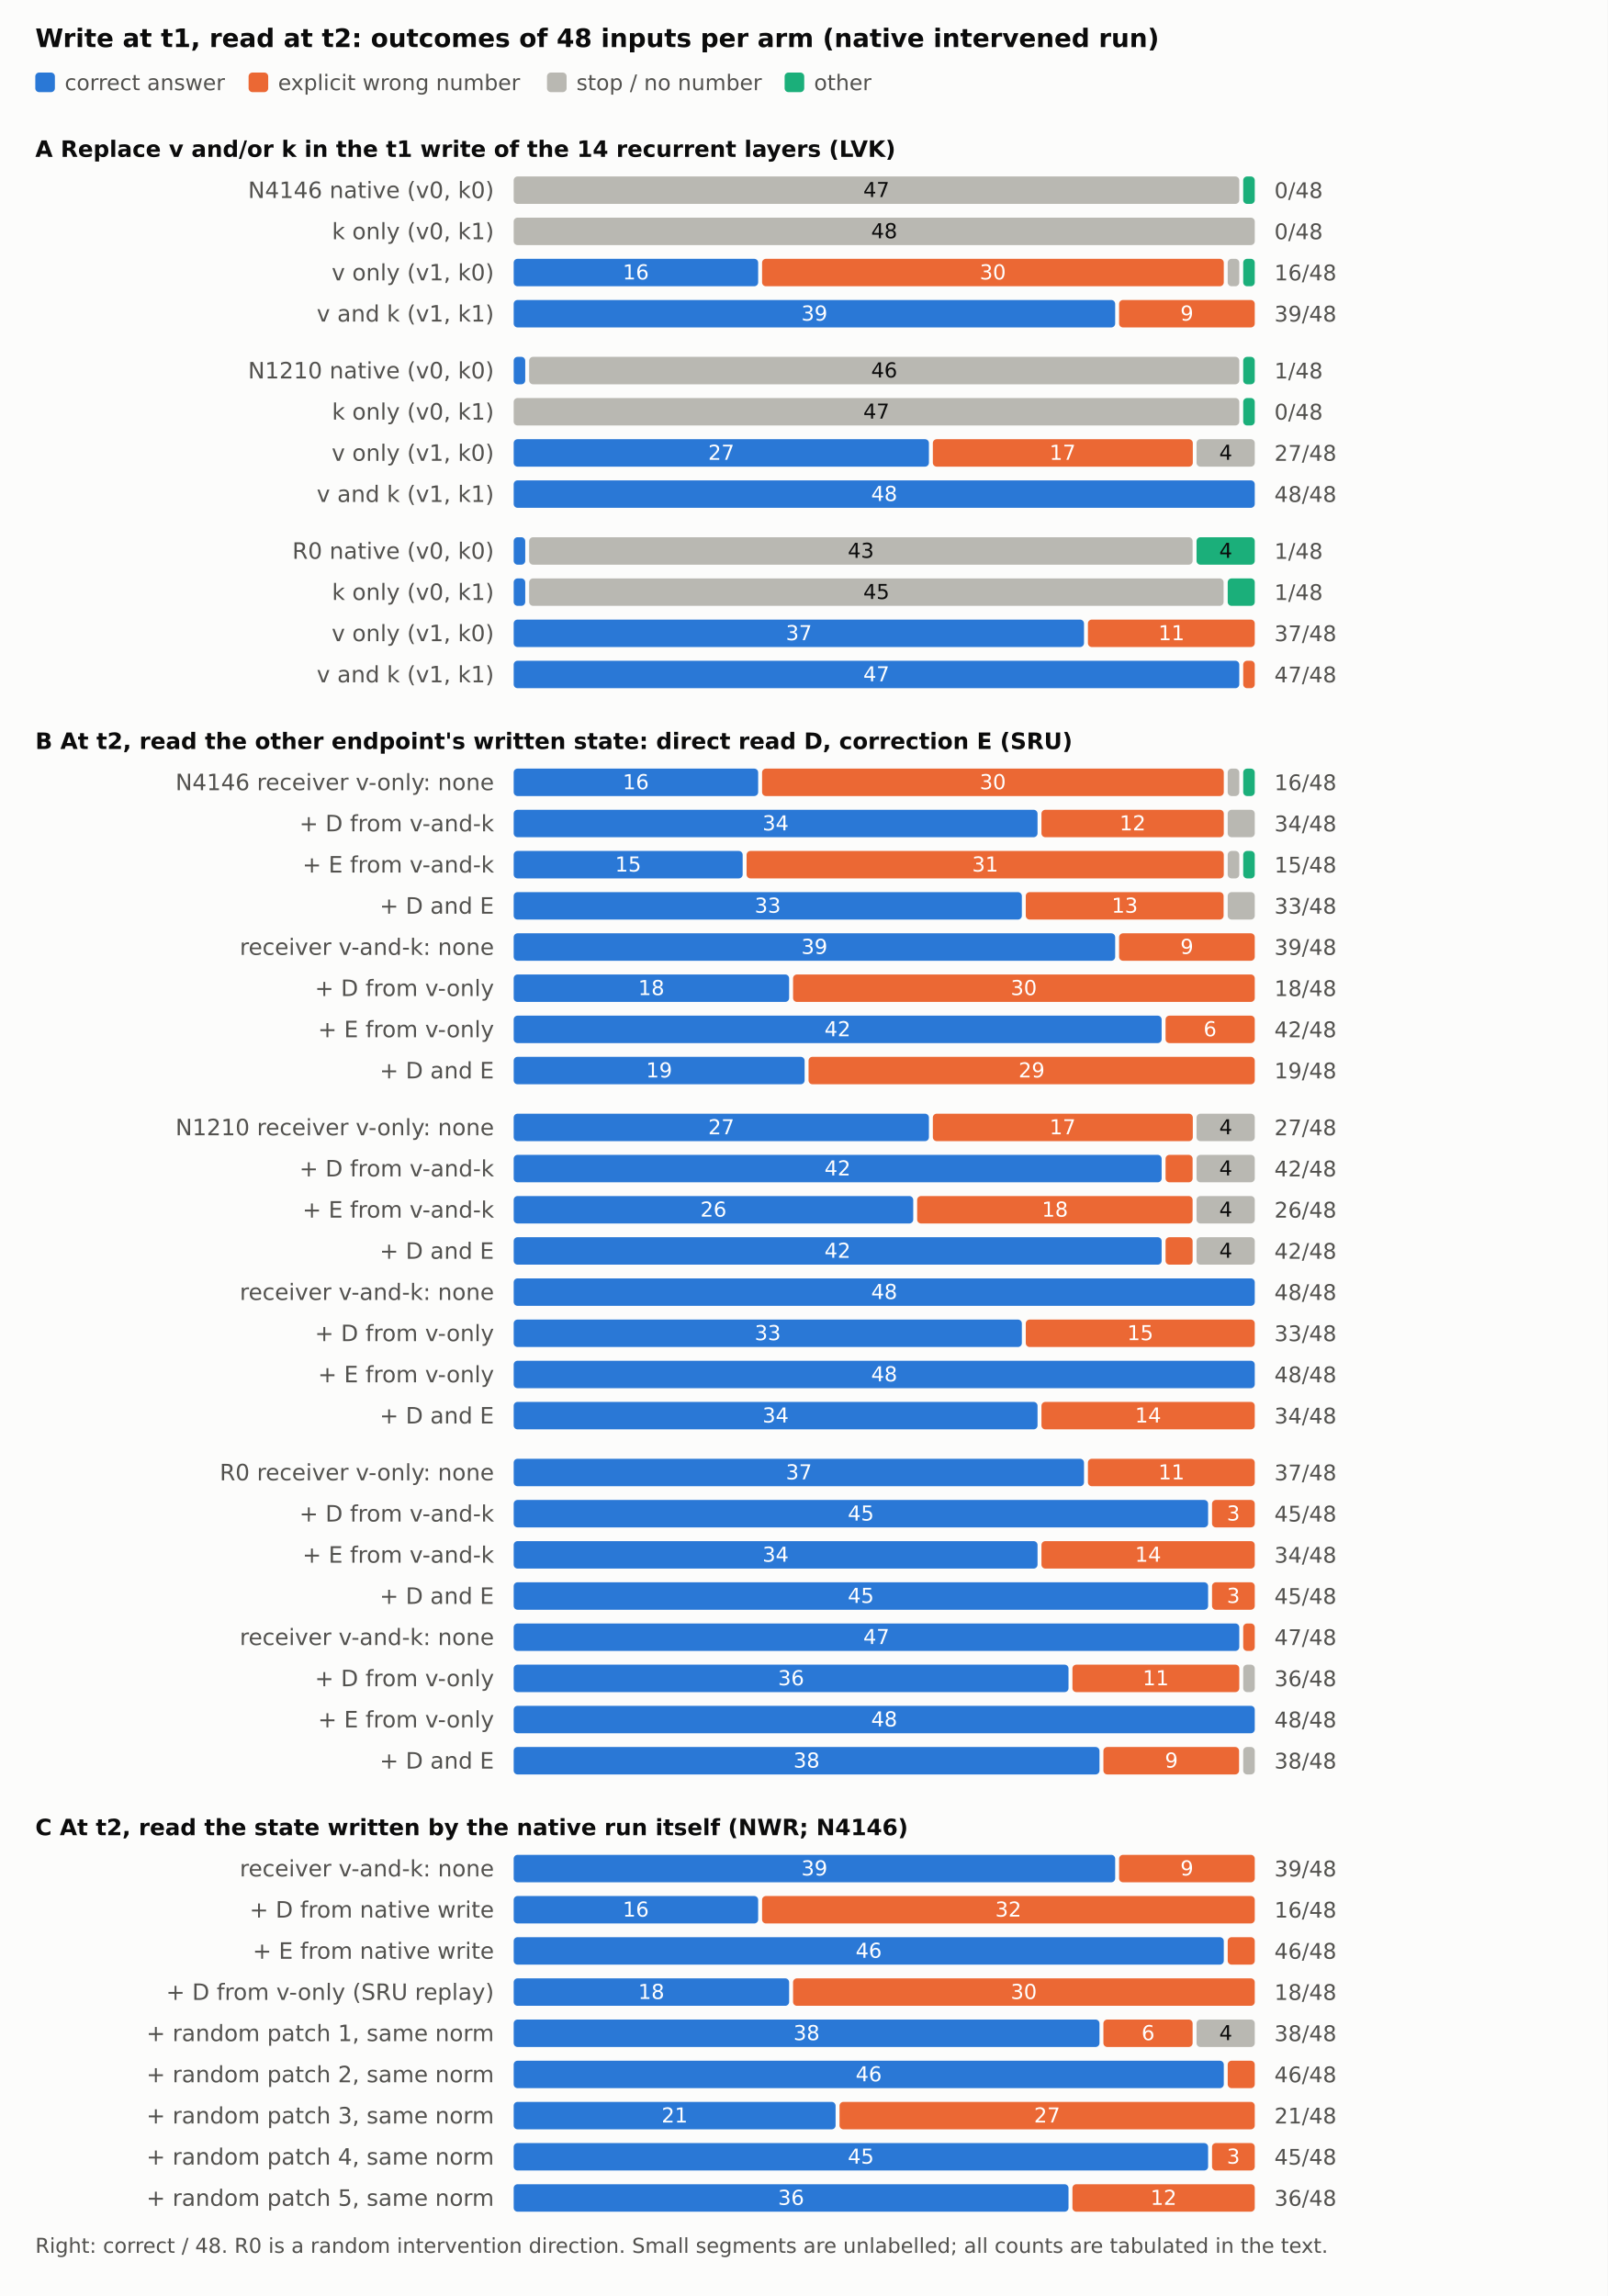
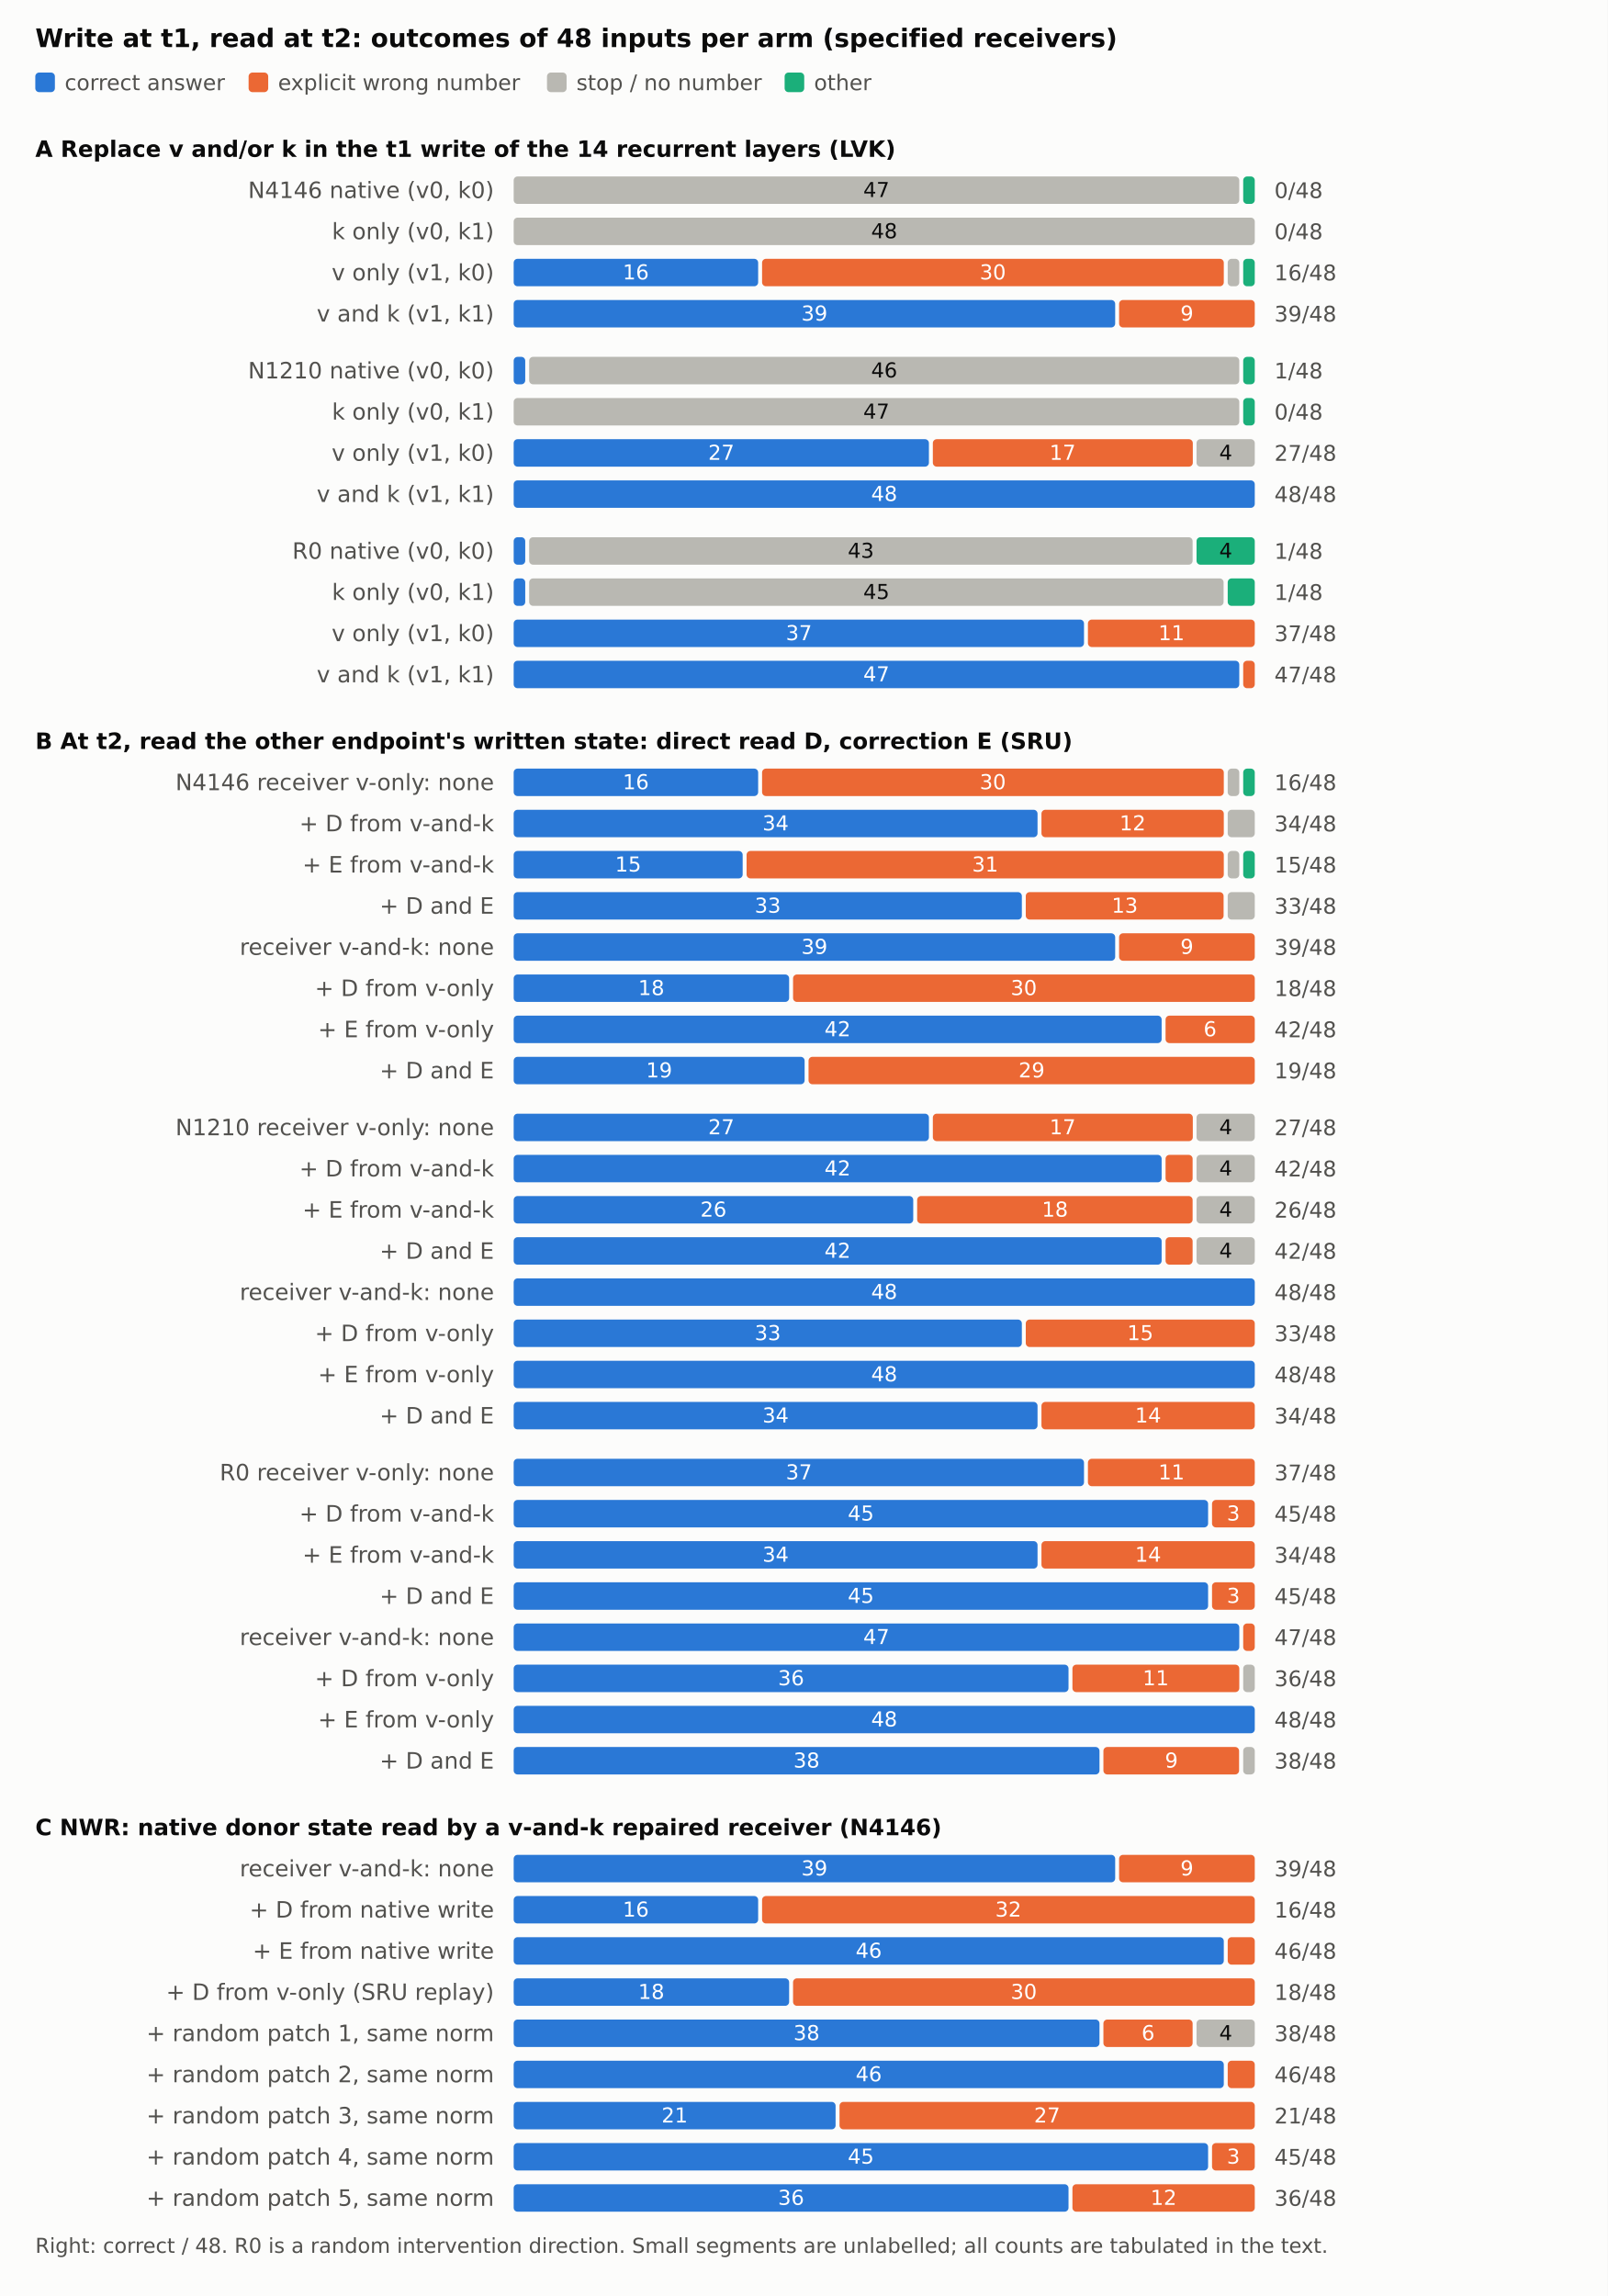
<svg xmlns="http://www.w3.org/2000/svg" viewBox="0 0 820 1171" width="820" height="1171" role="img" aria-label="Figure 2: write at t1 and read at t2, outcome categories per arm">
  <rect width="820" height="1171" fill="#fcfcfb" />
-   <text x="18.0" y="24.0" font-size="13" text-anchor="start" fill="#0b0b0b" font-weight="bold" font-family="DejaVu Sans, Liberation Sans, Helvetica, Arial, sans-serif">Write at t1, read at t2: outcomes of 48 inputs per arm (native intervened run)</text>
+   <text x="18.0" y="24.0" font-size="13" text-anchor="start" fill="#0b0b0b" font-weight="bold" font-family="DejaVu Sans, Liberation Sans, Helvetica, Arial, sans-serif">Write at t1, read at t2: outcomes of 48 inputs per arm (specified receivers)</text>
  <rect x="18.0" y="37.0" width="10.0" height="10.0" fill="#2a78d6" rx="2" />
  <text x="33.0" y="46.0" font-size="11" text-anchor="start" fill="#52514e" font-weight="normal" font-family="DejaVu Sans, Liberation Sans, Helvetica, Arial, sans-serif">correct answer</text>
  <rect x="126.8" y="37.0" width="10.0" height="10.0" fill="#eb6834" rx="2" />
  <text x="141.8" y="46.0" font-size="11" text-anchor="start" fill="#52514e" font-weight="normal" font-family="DejaVu Sans, Liberation Sans, Helvetica, Arial, sans-serif">explicit wrong number</text>
  <rect x="279.0" y="37.0" width="10.0" height="10.0" fill="#b9b8b2" rx="2" />
  <text x="294.0" y="46.0" font-size="11" text-anchor="start" fill="#52514e" font-weight="normal" font-family="DejaVu Sans, Liberation Sans, Helvetica, Arial, sans-serif">stop / no number</text>
  <rect x="400.2" y="37.0" width="10.0" height="10.0" fill="#1baf7a" rx="2" />
  <text x="415.2" y="46.0" font-size="11" text-anchor="start" fill="#52514e" font-weight="normal" font-family="DejaVu Sans, Liberation Sans, Helvetica, Arial, sans-serif">other</text>
  <text x="18.0" y="80.0" font-size="11.5" text-anchor="start" fill="#0b0b0b" font-weight="bold" font-family="DejaVu Sans, Liberation Sans, Helvetica, Arial, sans-serif">A  Replace v and/or k in the t1 write of the 14 recurrent layers (LVK)</text>
  <text x="252.0" y="101.0" font-size="11.5" text-anchor="end" fill="#52514e" font-weight="normal" font-family="DejaVu Sans, Liberation Sans, Helvetica, Arial, sans-serif">N4146  native (v0, k0)</text>
  <rect x="262.0" y="90.0" width="370.1" height="14.0" fill="#b9b8b2" rx="2" />
  <text x="447.0" y="100.5" font-size="10.5" text-anchor="middle" fill="#0b0b0b" font-weight="normal" font-family="DejaVu Sans, Liberation Sans, Helvetica, Arial, sans-serif">47</text>
  <rect x="634.1" y="90.0" width="5.9" height="14.0" fill="#1baf7a" rx="2" />
  <text x="650.0" y="101.0" font-size="11" text-anchor="start" fill="#52514e" font-weight="normal" font-family="DejaVu Sans, Liberation Sans, Helvetica, Arial, sans-serif">0/48</text>
  <text x="252.0" y="122.0" font-size="11.5" text-anchor="end" fill="#52514e" font-weight="normal" font-family="DejaVu Sans, Liberation Sans, Helvetica, Arial, sans-serif">k only (v0, k1)</text>
  <rect x="262.0" y="111.0" width="378.0" height="14.0" fill="#b9b8b2" rx="2" />
  <text x="451.0" y="121.5" font-size="10.5" text-anchor="middle" fill="#0b0b0b" font-weight="normal" font-family="DejaVu Sans, Liberation Sans, Helvetica, Arial, sans-serif">48</text>
  <text x="650.0" y="122.0" font-size="11" text-anchor="start" fill="#52514e" font-weight="normal" font-family="DejaVu Sans, Liberation Sans, Helvetica, Arial, sans-serif">0/48</text>
  <text x="252.0" y="143.0" font-size="11.5" text-anchor="end" fill="#52514e" font-weight="normal" font-family="DejaVu Sans, Liberation Sans, Helvetica, Arial, sans-serif">v only (v1, k0)</text>
  <rect x="262.0" y="132.0" width="124.7" height="14.0" fill="#2a78d6" rx="2" />
  <text x="324.3" y="142.5" font-size="10.5" text-anchor="middle" fill="#ffffff" font-weight="normal" font-family="DejaVu Sans, Liberation Sans, Helvetica, Arial, sans-serif">16</text>
  <rect x="388.7" y="132.0" width="235.5" height="14.0" fill="#eb6834" rx="2" />
  <text x="506.4" y="142.5" font-size="10.5" text-anchor="middle" fill="#ffffff" font-weight="normal" font-family="DejaVu Sans, Liberation Sans, Helvetica, Arial, sans-serif">30</text>
  <rect x="626.2" y="132.0" width="5.9" height="14.0" fill="#b9b8b2" rx="2" />
  <rect x="634.1" y="132.0" width="5.9" height="14.0" fill="#1baf7a" rx="2" />
  <text x="650.0" y="143.0" font-size="11" text-anchor="start" fill="#52514e" font-weight="normal" font-family="DejaVu Sans, Liberation Sans, Helvetica, Arial, sans-serif">16/48</text>
  <text x="252.0" y="164.0" font-size="11.5" text-anchor="end" fill="#52514e" font-weight="normal" font-family="DejaVu Sans, Liberation Sans, Helvetica, Arial, sans-serif">v and k (v1, k1)</text>
  <rect x="262.0" y="153.0" width="306.8" height="14.0" fill="#2a78d6" rx="2" />
  <text x="415.4" y="163.5" font-size="10.5" text-anchor="middle" fill="#ffffff" font-weight="normal" font-family="DejaVu Sans, Liberation Sans, Helvetica, Arial, sans-serif">39</text>
  <rect x="570.8" y="153.0" width="69.2" height="14.0" fill="#eb6834" rx="2" />
  <text x="605.4" y="163.5" font-size="10.5" text-anchor="middle" fill="#ffffff" font-weight="normal" font-family="DejaVu Sans, Liberation Sans, Helvetica, Arial, sans-serif">9</text>
  <text x="650.0" y="164.0" font-size="11" text-anchor="start" fill="#52514e" font-weight="normal" font-family="DejaVu Sans, Liberation Sans, Helvetica, Arial, sans-serif">39/48</text>
  <text x="252.0" y="193.0" font-size="11.5" text-anchor="end" fill="#52514e" font-weight="normal" font-family="DejaVu Sans, Liberation Sans, Helvetica, Arial, sans-serif">N1210  native (v0, k0)</text>
  <rect x="262.0" y="182.0" width="5.9" height="14.0" fill="#2a78d6" rx="2" />
  <rect x="269.9" y="182.0" width="362.2" height="14.0" fill="#b9b8b2" rx="2" />
  <text x="451.0" y="192.5" font-size="10.5" text-anchor="middle" fill="#0b0b0b" font-weight="normal" font-family="DejaVu Sans, Liberation Sans, Helvetica, Arial, sans-serif">46</text>
  <rect x="634.1" y="182.0" width="5.9" height="14.0" fill="#1baf7a" rx="2" />
  <text x="650.0" y="193.0" font-size="11" text-anchor="start" fill="#52514e" font-weight="normal" font-family="DejaVu Sans, Liberation Sans, Helvetica, Arial, sans-serif">1/48</text>
  <text x="252.0" y="214.0" font-size="11.5" text-anchor="end" fill="#52514e" font-weight="normal" font-family="DejaVu Sans, Liberation Sans, Helvetica, Arial, sans-serif">k only (v0, k1)</text>
  <rect x="262.0" y="203.0" width="370.1" height="14.0" fill="#b9b8b2" rx="2" />
  <text x="447.0" y="213.5" font-size="10.5" text-anchor="middle" fill="#0b0b0b" font-weight="normal" font-family="DejaVu Sans, Liberation Sans, Helvetica, Arial, sans-serif">47</text>
  <rect x="634.1" y="203.0" width="5.9" height="14.0" fill="#1baf7a" rx="2" />
  <text x="650.0" y="214.0" font-size="11" text-anchor="start" fill="#52514e" font-weight="normal" font-family="DejaVu Sans, Liberation Sans, Helvetica, Arial, sans-serif">0/48</text>
  <text x="252.0" y="235.0" font-size="11.5" text-anchor="end" fill="#52514e" font-weight="normal" font-family="DejaVu Sans, Liberation Sans, Helvetica, Arial, sans-serif">v only (v1, k0)</text>
  <rect x="262.0" y="224.0" width="211.8" height="14.0" fill="#2a78d6" rx="2" />
  <text x="367.9" y="234.5" font-size="10.5" text-anchor="middle" fill="#ffffff" font-weight="normal" font-family="DejaVu Sans, Liberation Sans, Helvetica, Arial, sans-serif">27</text>
  <rect x="475.8" y="224.0" width="132.6" height="14.0" fill="#eb6834" rx="2" />
  <text x="542.0" y="234.5" font-size="10.5" text-anchor="middle" fill="#ffffff" font-weight="normal" font-family="DejaVu Sans, Liberation Sans, Helvetica, Arial, sans-serif">17</text>
  <rect x="610.3" y="224.0" width="29.7" height="14.0" fill="#b9b8b2" rx="2" />
  <text x="625.2" y="234.5" font-size="10.5" text-anchor="middle" fill="#0b0b0b" font-weight="normal" font-family="DejaVu Sans, Liberation Sans, Helvetica, Arial, sans-serif">4</text>
  <text x="650.0" y="235.0" font-size="11" text-anchor="start" fill="#52514e" font-weight="normal" font-family="DejaVu Sans, Liberation Sans, Helvetica, Arial, sans-serif">27/48</text>
  <text x="252.0" y="256.0" font-size="11.5" text-anchor="end" fill="#52514e" font-weight="normal" font-family="DejaVu Sans, Liberation Sans, Helvetica, Arial, sans-serif">v and k (v1, k1)</text>
  <rect x="262.0" y="245.0" width="378.0" height="14.0" fill="#2a78d6" rx="2" />
  <text x="451.0" y="255.5" font-size="10.5" text-anchor="middle" fill="#ffffff" font-weight="normal" font-family="DejaVu Sans, Liberation Sans, Helvetica, Arial, sans-serif">48</text>
  <text x="650.0" y="256.0" font-size="11" text-anchor="start" fill="#52514e" font-weight="normal" font-family="DejaVu Sans, Liberation Sans, Helvetica, Arial, sans-serif">48/48</text>
  <text x="252.0" y="285.0" font-size="11.5" text-anchor="end" fill="#52514e" font-weight="normal" font-family="DejaVu Sans, Liberation Sans, Helvetica, Arial, sans-serif">R0  native (v0, k0)</text>
  <rect x="262.0" y="274.0" width="5.9" height="14.0" fill="#2a78d6" rx="2" />
  <rect x="269.9" y="274.0" width="338.4" height="14.0" fill="#b9b8b2" rx="2" />
  <text x="439.1" y="284.5" font-size="10.5" text-anchor="middle" fill="#0b0b0b" font-weight="normal" font-family="DejaVu Sans, Liberation Sans, Helvetica, Arial, sans-serif">43</text>
  <rect x="610.3" y="274.0" width="29.7" height="14.0" fill="#1baf7a" rx="2" />
  <text x="625.2" y="284.5" font-size="10.5" text-anchor="middle" fill="#0b0b0b" font-weight="normal" font-family="DejaVu Sans, Liberation Sans, Helvetica, Arial, sans-serif">4</text>
  <text x="650.0" y="285.0" font-size="11" text-anchor="start" fill="#52514e" font-weight="normal" font-family="DejaVu Sans, Liberation Sans, Helvetica, Arial, sans-serif">1/48</text>
  <text x="252.0" y="306.0" font-size="11.5" text-anchor="end" fill="#52514e" font-weight="normal" font-family="DejaVu Sans, Liberation Sans, Helvetica, Arial, sans-serif">k only (v0, k1)</text>
  <rect x="262.0" y="295.0" width="5.9" height="14.0" fill="#2a78d6" rx="2" />
  <rect x="269.9" y="295.0" width="354.2" height="14.0" fill="#b9b8b2" rx="2" />
  <text x="447.0" y="305.5" font-size="10.5" text-anchor="middle" fill="#0b0b0b" font-weight="normal" font-family="DejaVu Sans, Liberation Sans, Helvetica, Arial, sans-serif">45</text>
  <rect x="626.2" y="295.0" width="13.8" height="14.0" fill="#1baf7a" rx="2" />
  <text x="650.0" y="306.0" font-size="11" text-anchor="start" fill="#52514e" font-weight="normal" font-family="DejaVu Sans, Liberation Sans, Helvetica, Arial, sans-serif">1/48</text>
  <text x="252.0" y="327.0" font-size="11.5" text-anchor="end" fill="#52514e" font-weight="normal" font-family="DejaVu Sans, Liberation Sans, Helvetica, Arial, sans-serif">v only (v1, k0)</text>
  <rect x="262.0" y="316.0" width="290.9" height="14.0" fill="#2a78d6" rx="2" />
  <text x="407.5" y="326.5" font-size="10.5" text-anchor="middle" fill="#ffffff" font-weight="normal" font-family="DejaVu Sans, Liberation Sans, Helvetica, Arial, sans-serif">37</text>
  <rect x="554.9" y="316.0" width="85.1" height="14.0" fill="#eb6834" rx="2" />
  <text x="597.5" y="326.5" font-size="10.5" text-anchor="middle" fill="#ffffff" font-weight="normal" font-family="DejaVu Sans, Liberation Sans, Helvetica, Arial, sans-serif">11</text>
  <text x="650.0" y="327.0" font-size="11" text-anchor="start" fill="#52514e" font-weight="normal" font-family="DejaVu Sans, Liberation Sans, Helvetica, Arial, sans-serif">37/48</text>
  <text x="252.0" y="348.0" font-size="11.5" text-anchor="end" fill="#52514e" font-weight="normal" font-family="DejaVu Sans, Liberation Sans, Helvetica, Arial, sans-serif">v and k (v1, k1)</text>
  <rect x="262.0" y="337.0" width="370.1" height="14.0" fill="#2a78d6" rx="2" />
  <text x="447.0" y="347.5" font-size="10.5" text-anchor="middle" fill="#ffffff" font-weight="normal" font-family="DejaVu Sans, Liberation Sans, Helvetica, Arial, sans-serif">47</text>
  <rect x="634.1" y="337.0" width="5.9" height="14.0" fill="#eb6834" rx="2" />
  <text x="650.0" y="348.0" font-size="11" text-anchor="start" fill="#52514e" font-weight="normal" font-family="DejaVu Sans, Liberation Sans, Helvetica, Arial, sans-serif">47/48</text>
  <text x="18.0" y="382.0" font-size="11.5" text-anchor="start" fill="#0b0b0b" font-weight="bold" font-family="DejaVu Sans, Liberation Sans, Helvetica, Arial, sans-serif">B  At t2, read the other endpoint's written state: direct read D, correction E (SRU)</text>
  <text x="252.0" y="403.0" font-size="11.5" text-anchor="end" fill="#52514e" font-weight="normal" font-family="DejaVu Sans, Liberation Sans, Helvetica, Arial, sans-serif">N4146  receiver v-only: none</text>
  <rect x="262.0" y="392.0" width="124.7" height="14.0" fill="#2a78d6" rx="2" />
  <text x="324.3" y="402.5" font-size="10.5" text-anchor="middle" fill="#ffffff" font-weight="normal" font-family="DejaVu Sans, Liberation Sans, Helvetica, Arial, sans-serif">16</text>
  <rect x="388.7" y="392.0" width="235.5" height="14.0" fill="#eb6834" rx="2" />
  <text x="506.4" y="402.5" font-size="10.5" text-anchor="middle" fill="#ffffff" font-weight="normal" font-family="DejaVu Sans, Liberation Sans, Helvetica, Arial, sans-serif">30</text>
  <rect x="626.2" y="392.0" width="5.9" height="14.0" fill="#b9b8b2" rx="2" />
  <rect x="634.1" y="392.0" width="5.9" height="14.0" fill="#1baf7a" rx="2" />
  <text x="650.0" y="403.0" font-size="11" text-anchor="start" fill="#52514e" font-weight="normal" font-family="DejaVu Sans, Liberation Sans, Helvetica, Arial, sans-serif">16/48</text>
  <text x="252.0" y="424.0" font-size="11.5" text-anchor="end" fill="#52514e" font-weight="normal" font-family="DejaVu Sans, Liberation Sans, Helvetica, Arial, sans-serif">+ D from v-and-k</text>
  <rect x="262.0" y="413.0" width="267.2" height="14.0" fill="#2a78d6" rx="2" />
  <text x="395.6" y="423.5" font-size="10.5" text-anchor="middle" fill="#ffffff" font-weight="normal" font-family="DejaVu Sans, Liberation Sans, Helvetica, Arial, sans-serif">34</text>
  <rect x="531.2" y="413.0" width="93.0" height="14.0" fill="#eb6834" rx="2" />
  <text x="577.7" y="423.5" font-size="10.5" text-anchor="middle" fill="#ffffff" font-weight="normal" font-family="DejaVu Sans, Liberation Sans, Helvetica, Arial, sans-serif">12</text>
  <rect x="626.2" y="413.0" width="13.8" height="14.0" fill="#b9b8b2" rx="2" />
  <text x="650.0" y="424.0" font-size="11" text-anchor="start" fill="#52514e" font-weight="normal" font-family="DejaVu Sans, Liberation Sans, Helvetica, Arial, sans-serif">34/48</text>
  <text x="252.0" y="445.0" font-size="11.5" text-anchor="end" fill="#52514e" font-weight="normal" font-family="DejaVu Sans, Liberation Sans, Helvetica, Arial, sans-serif">+ E from v-and-k</text>
  <rect x="262.0" y="434.0" width="116.8" height="14.0" fill="#2a78d6" rx="2" />
  <text x="320.4" y="444.5" font-size="10.5" text-anchor="middle" fill="#ffffff" font-weight="normal" font-family="DejaVu Sans, Liberation Sans, Helvetica, Arial, sans-serif">15</text>
  <rect x="380.8" y="434.0" width="243.4" height="14.0" fill="#eb6834" rx="2" />
  <text x="502.5" y="444.5" font-size="10.5" text-anchor="middle" fill="#ffffff" font-weight="normal" font-family="DejaVu Sans, Liberation Sans, Helvetica, Arial, sans-serif">31</text>
  <rect x="626.2" y="434.0" width="5.9" height="14.0" fill="#b9b8b2" rx="2" />
  <rect x="634.1" y="434.0" width="5.9" height="14.0" fill="#1baf7a" rx="2" />
  <text x="650.0" y="445.0" font-size="11" text-anchor="start" fill="#52514e" font-weight="normal" font-family="DejaVu Sans, Liberation Sans, Helvetica, Arial, sans-serif">15/48</text>
  <text x="252.0" y="466.0" font-size="11.5" text-anchor="end" fill="#52514e" font-weight="normal" font-family="DejaVu Sans, Liberation Sans, Helvetica, Arial, sans-serif">+ D and E</text>
  <rect x="262.0" y="455.0" width="259.2" height="14.0" fill="#2a78d6" rx="2" />
  <text x="391.6" y="465.5" font-size="10.5" text-anchor="middle" fill="#ffffff" font-weight="normal" font-family="DejaVu Sans, Liberation Sans, Helvetica, Arial, sans-serif">33</text>
  <rect x="523.2" y="455.0" width="100.9" height="14.0" fill="#eb6834" rx="2" />
  <text x="573.7" y="465.5" font-size="10.5" text-anchor="middle" fill="#ffffff" font-weight="normal" font-family="DejaVu Sans, Liberation Sans, Helvetica, Arial, sans-serif">13</text>
  <rect x="626.2" y="455.0" width="13.8" height="14.0" fill="#b9b8b2" rx="2" />
  <text x="650.0" y="466.0" font-size="11" text-anchor="start" fill="#52514e" font-weight="normal" font-family="DejaVu Sans, Liberation Sans, Helvetica, Arial, sans-serif">33/48</text>
  <text x="252.0" y="487.0" font-size="11.5" text-anchor="end" fill="#52514e" font-weight="normal" font-family="DejaVu Sans, Liberation Sans, Helvetica, Arial, sans-serif">receiver v-and-k: none</text>
  <rect x="262.0" y="476.0" width="306.8" height="14.0" fill="#2a78d6" rx="2" />
  <text x="415.4" y="486.5" font-size="10.5" text-anchor="middle" fill="#ffffff" font-weight="normal" font-family="DejaVu Sans, Liberation Sans, Helvetica, Arial, sans-serif">39</text>
  <rect x="570.8" y="476.0" width="69.2" height="14.0" fill="#eb6834" rx="2" />
  <text x="605.4" y="486.5" font-size="10.5" text-anchor="middle" fill="#ffffff" font-weight="normal" font-family="DejaVu Sans, Liberation Sans, Helvetica, Arial, sans-serif">9</text>
  <text x="650.0" y="487.0" font-size="11" text-anchor="start" fill="#52514e" font-weight="normal" font-family="DejaVu Sans, Liberation Sans, Helvetica, Arial, sans-serif">39/48</text>
  <text x="252.0" y="508.0" font-size="11.5" text-anchor="end" fill="#52514e" font-weight="normal" font-family="DejaVu Sans, Liberation Sans, Helvetica, Arial, sans-serif">+ D from v-only</text>
  <rect x="262.0" y="497.0" width="140.5" height="14.0" fill="#2a78d6" rx="2" />
  <text x="332.2" y="507.5" font-size="10.5" text-anchor="middle" fill="#ffffff" font-weight="normal" font-family="DejaVu Sans, Liberation Sans, Helvetica, Arial, sans-serif">18</text>
  <rect x="404.5" y="497.0" width="235.5" height="14.0" fill="#eb6834" rx="2" />
  <text x="522.2" y="507.5" font-size="10.5" text-anchor="middle" fill="#ffffff" font-weight="normal" font-family="DejaVu Sans, Liberation Sans, Helvetica, Arial, sans-serif">30</text>
  <text x="650.0" y="508.0" font-size="11" text-anchor="start" fill="#52514e" font-weight="normal" font-family="DejaVu Sans, Liberation Sans, Helvetica, Arial, sans-serif">18/48</text>
  <text x="252.0" y="529.0" font-size="11.5" text-anchor="end" fill="#52514e" font-weight="normal" font-family="DejaVu Sans, Liberation Sans, Helvetica, Arial, sans-serif">+ E from v-only</text>
  <rect x="262.0" y="518.0" width="330.5" height="14.0" fill="#2a78d6" rx="2" />
  <text x="427.2" y="528.5" font-size="10.5" text-anchor="middle" fill="#ffffff" font-weight="normal" font-family="DejaVu Sans, Liberation Sans, Helvetica, Arial, sans-serif">42</text>
  <rect x="594.5" y="518.0" width="45.5" height="14.0" fill="#eb6834" rx="2" />
  <text x="617.2" y="528.5" font-size="10.5" text-anchor="middle" fill="#ffffff" font-weight="normal" font-family="DejaVu Sans, Liberation Sans, Helvetica, Arial, sans-serif">6</text>
  <text x="650.0" y="529.0" font-size="11" text-anchor="start" fill="#52514e" font-weight="normal" font-family="DejaVu Sans, Liberation Sans, Helvetica, Arial, sans-serif">42/48</text>
  <text x="252.0" y="550.0" font-size="11.5" text-anchor="end" fill="#52514e" font-weight="normal" font-family="DejaVu Sans, Liberation Sans, Helvetica, Arial, sans-serif">+ D and E</text>
  <rect x="262.0" y="539.0" width="148.4" height="14.0" fill="#2a78d6" rx="2" />
  <text x="336.2" y="549.5" font-size="10.5" text-anchor="middle" fill="#ffffff" font-weight="normal" font-family="DejaVu Sans, Liberation Sans, Helvetica, Arial, sans-serif">19</text>
  <rect x="412.4" y="539.0" width="227.6" height="14.0" fill="#eb6834" rx="2" />
  <text x="526.2" y="549.5" font-size="10.5" text-anchor="middle" fill="#ffffff" font-weight="normal" font-family="DejaVu Sans, Liberation Sans, Helvetica, Arial, sans-serif">29</text>
  <text x="650.0" y="550.0" font-size="11" text-anchor="start" fill="#52514e" font-weight="normal" font-family="DejaVu Sans, Liberation Sans, Helvetica, Arial, sans-serif">19/48</text>
  <text x="252.0" y="579.0" font-size="11.5" text-anchor="end" fill="#52514e" font-weight="normal" font-family="DejaVu Sans, Liberation Sans, Helvetica, Arial, sans-serif">N1210  receiver v-only: none</text>
  <rect x="262.0" y="568.0" width="211.8" height="14.0" fill="#2a78d6" rx="2" />
  <text x="367.9" y="578.5" font-size="10.5" text-anchor="middle" fill="#ffffff" font-weight="normal" font-family="DejaVu Sans, Liberation Sans, Helvetica, Arial, sans-serif">27</text>
  <rect x="475.8" y="568.0" width="132.6" height="14.0" fill="#eb6834" rx="2" />
  <text x="542.0" y="578.5" font-size="10.5" text-anchor="middle" fill="#ffffff" font-weight="normal" font-family="DejaVu Sans, Liberation Sans, Helvetica, Arial, sans-serif">17</text>
  <rect x="610.3" y="568.0" width="29.7" height="14.0" fill="#b9b8b2" rx="2" />
  <text x="625.2" y="578.5" font-size="10.5" text-anchor="middle" fill="#0b0b0b" font-weight="normal" font-family="DejaVu Sans, Liberation Sans, Helvetica, Arial, sans-serif">4</text>
  <text x="650.0" y="579.0" font-size="11" text-anchor="start" fill="#52514e" font-weight="normal" font-family="DejaVu Sans, Liberation Sans, Helvetica, Arial, sans-serif">27/48</text>
  <text x="252.0" y="600.0" font-size="11.5" text-anchor="end" fill="#52514e" font-weight="normal" font-family="DejaVu Sans, Liberation Sans, Helvetica, Arial, sans-serif">+ D from v-and-k</text>
  <rect x="262.0" y="589.0" width="330.5" height="14.0" fill="#2a78d6" rx="2" />
  <text x="427.2" y="599.5" font-size="10.5" text-anchor="middle" fill="#ffffff" font-weight="normal" font-family="DejaVu Sans, Liberation Sans, Helvetica, Arial, sans-serif">42</text>
  <rect x="594.5" y="589.0" width="13.8" height="14.0" fill="#eb6834" rx="2" />
  <rect x="610.3" y="589.0" width="29.7" height="14.0" fill="#b9b8b2" rx="2" />
  <text x="625.2" y="599.5" font-size="10.5" text-anchor="middle" fill="#0b0b0b" font-weight="normal" font-family="DejaVu Sans, Liberation Sans, Helvetica, Arial, sans-serif">4</text>
  <text x="650.0" y="600.0" font-size="11" text-anchor="start" fill="#52514e" font-weight="normal" font-family="DejaVu Sans, Liberation Sans, Helvetica, Arial, sans-serif">42/48</text>
  <text x="252.0" y="621.0" font-size="11.5" text-anchor="end" fill="#52514e" font-weight="normal" font-family="DejaVu Sans, Liberation Sans, Helvetica, Arial, sans-serif">+ E from v-and-k</text>
  <rect x="262.0" y="610.0" width="203.8" height="14.0" fill="#2a78d6" rx="2" />
  <text x="363.9" y="620.5" font-size="10.5" text-anchor="middle" fill="#ffffff" font-weight="normal" font-family="DejaVu Sans, Liberation Sans, Helvetica, Arial, sans-serif">26</text>
  <rect x="467.8" y="610.0" width="140.5" height="14.0" fill="#eb6834" rx="2" />
  <text x="538.1" y="620.5" font-size="10.5" text-anchor="middle" fill="#ffffff" font-weight="normal" font-family="DejaVu Sans, Liberation Sans, Helvetica, Arial, sans-serif">18</text>
  <rect x="610.3" y="610.0" width="29.7" height="14.0" fill="#b9b8b2" rx="2" />
  <text x="625.2" y="620.5" font-size="10.5" text-anchor="middle" fill="#0b0b0b" font-weight="normal" font-family="DejaVu Sans, Liberation Sans, Helvetica, Arial, sans-serif">4</text>
  <text x="650.0" y="621.0" font-size="11" text-anchor="start" fill="#52514e" font-weight="normal" font-family="DejaVu Sans, Liberation Sans, Helvetica, Arial, sans-serif">26/48</text>
  <text x="252.0" y="642.0" font-size="11.5" text-anchor="end" fill="#52514e" font-weight="normal" font-family="DejaVu Sans, Liberation Sans, Helvetica, Arial, sans-serif">+ D and E</text>
  <rect x="262.0" y="631.0" width="330.5" height="14.0" fill="#2a78d6" rx="2" />
  <text x="427.2" y="641.5" font-size="10.5" text-anchor="middle" fill="#ffffff" font-weight="normal" font-family="DejaVu Sans, Liberation Sans, Helvetica, Arial, sans-serif">42</text>
  <rect x="594.5" y="631.0" width="13.8" height="14.0" fill="#eb6834" rx="2" />
  <rect x="610.3" y="631.0" width="29.7" height="14.0" fill="#b9b8b2" rx="2" />
  <text x="625.2" y="641.5" font-size="10.5" text-anchor="middle" fill="#0b0b0b" font-weight="normal" font-family="DejaVu Sans, Liberation Sans, Helvetica, Arial, sans-serif">4</text>
  <text x="650.0" y="642.0" font-size="11" text-anchor="start" fill="#52514e" font-weight="normal" font-family="DejaVu Sans, Liberation Sans, Helvetica, Arial, sans-serif">42/48</text>
  <text x="252.0" y="663.0" font-size="11.5" text-anchor="end" fill="#52514e" font-weight="normal" font-family="DejaVu Sans, Liberation Sans, Helvetica, Arial, sans-serif">receiver v-and-k: none</text>
  <rect x="262.0" y="652.0" width="378.0" height="14.0" fill="#2a78d6" rx="2" />
  <text x="451.0" y="662.5" font-size="10.5" text-anchor="middle" fill="#ffffff" font-weight="normal" font-family="DejaVu Sans, Liberation Sans, Helvetica, Arial, sans-serif">48</text>
  <text x="650.0" y="663.0" font-size="11" text-anchor="start" fill="#52514e" font-weight="normal" font-family="DejaVu Sans, Liberation Sans, Helvetica, Arial, sans-serif">48/48</text>
  <text x="252.0" y="684.0" font-size="11.5" text-anchor="end" fill="#52514e" font-weight="normal" font-family="DejaVu Sans, Liberation Sans, Helvetica, Arial, sans-serif">+ D from v-only</text>
  <rect x="262.0" y="673.0" width="259.2" height="14.0" fill="#2a78d6" rx="2" />
  <text x="391.6" y="683.5" font-size="10.5" text-anchor="middle" fill="#ffffff" font-weight="normal" font-family="DejaVu Sans, Liberation Sans, Helvetica, Arial, sans-serif">33</text>
  <rect x="523.2" y="673.0" width="116.8" height="14.0" fill="#eb6834" rx="2" />
  <text x="581.6" y="683.5" font-size="10.5" text-anchor="middle" fill="#ffffff" font-weight="normal" font-family="DejaVu Sans, Liberation Sans, Helvetica, Arial, sans-serif">15</text>
  <text x="650.0" y="684.0" font-size="11" text-anchor="start" fill="#52514e" font-weight="normal" font-family="DejaVu Sans, Liberation Sans, Helvetica, Arial, sans-serif">33/48</text>
  <text x="252.0" y="705.0" font-size="11.5" text-anchor="end" fill="#52514e" font-weight="normal" font-family="DejaVu Sans, Liberation Sans, Helvetica, Arial, sans-serif">+ E from v-only</text>
  <rect x="262.0" y="694.0" width="378.0" height="14.0" fill="#2a78d6" rx="2" />
  <text x="451.0" y="704.5" font-size="10.5" text-anchor="middle" fill="#ffffff" font-weight="normal" font-family="DejaVu Sans, Liberation Sans, Helvetica, Arial, sans-serif">48</text>
  <text x="650.0" y="705.0" font-size="11" text-anchor="start" fill="#52514e" font-weight="normal" font-family="DejaVu Sans, Liberation Sans, Helvetica, Arial, sans-serif">48/48</text>
  <text x="252.0" y="726.0" font-size="11.5" text-anchor="end" fill="#52514e" font-weight="normal" font-family="DejaVu Sans, Liberation Sans, Helvetica, Arial, sans-serif">+ D and E</text>
  <rect x="262.0" y="715.0" width="267.2" height="14.0" fill="#2a78d6" rx="2" />
  <text x="395.6" y="725.5" font-size="10.5" text-anchor="middle" fill="#ffffff" font-weight="normal" font-family="DejaVu Sans, Liberation Sans, Helvetica, Arial, sans-serif">34</text>
  <rect x="531.2" y="715.0" width="108.8" height="14.0" fill="#eb6834" rx="2" />
  <text x="585.6" y="725.5" font-size="10.5" text-anchor="middle" fill="#ffffff" font-weight="normal" font-family="DejaVu Sans, Liberation Sans, Helvetica, Arial, sans-serif">14</text>
  <text x="650.0" y="726.0" font-size="11" text-anchor="start" fill="#52514e" font-weight="normal" font-family="DejaVu Sans, Liberation Sans, Helvetica, Arial, sans-serif">34/48</text>
  <text x="252.0" y="755.0" font-size="11.5" text-anchor="end" fill="#52514e" font-weight="normal" font-family="DejaVu Sans, Liberation Sans, Helvetica, Arial, sans-serif">R0  receiver v-only: none</text>
  <rect x="262.0" y="744.0" width="290.9" height="14.0" fill="#2a78d6" rx="2" />
  <text x="407.5" y="754.5" font-size="10.5" text-anchor="middle" fill="#ffffff" font-weight="normal" font-family="DejaVu Sans, Liberation Sans, Helvetica, Arial, sans-serif">37</text>
  <rect x="554.9" y="744.0" width="85.1" height="14.0" fill="#eb6834" rx="2" />
  <text x="597.5" y="754.5" font-size="10.5" text-anchor="middle" fill="#ffffff" font-weight="normal" font-family="DejaVu Sans, Liberation Sans, Helvetica, Arial, sans-serif">11</text>
  <text x="650.0" y="755.0" font-size="11" text-anchor="start" fill="#52514e" font-weight="normal" font-family="DejaVu Sans, Liberation Sans, Helvetica, Arial, sans-serif">37/48</text>
  <text x="252.0" y="776.0" font-size="11.5" text-anchor="end" fill="#52514e" font-weight="normal" font-family="DejaVu Sans, Liberation Sans, Helvetica, Arial, sans-serif">+ D from v-and-k</text>
  <rect x="262.0" y="765.0" width="354.2" height="14.0" fill="#2a78d6" rx="2" />
  <text x="439.1" y="775.5" font-size="10.5" text-anchor="middle" fill="#ffffff" font-weight="normal" font-family="DejaVu Sans, Liberation Sans, Helvetica, Arial, sans-serif">45</text>
  <rect x="618.2" y="765.0" width="21.8" height="14.0" fill="#eb6834" rx="2" />
  <text x="629.1" y="775.5" font-size="10.5" text-anchor="middle" fill="#ffffff" font-weight="normal" font-family="DejaVu Sans, Liberation Sans, Helvetica, Arial, sans-serif">3</text>
  <text x="650.0" y="776.0" font-size="11" text-anchor="start" fill="#52514e" font-weight="normal" font-family="DejaVu Sans, Liberation Sans, Helvetica, Arial, sans-serif">45/48</text>
  <text x="252.0" y="797.0" font-size="11.5" text-anchor="end" fill="#52514e" font-weight="normal" font-family="DejaVu Sans, Liberation Sans, Helvetica, Arial, sans-serif">+ E from v-and-k</text>
  <rect x="262.0" y="786.0" width="267.2" height="14.0" fill="#2a78d6" rx="2" />
  <text x="395.6" y="796.5" font-size="10.5" text-anchor="middle" fill="#ffffff" font-weight="normal" font-family="DejaVu Sans, Liberation Sans, Helvetica, Arial, sans-serif">34</text>
  <rect x="531.2" y="786.0" width="108.8" height="14.0" fill="#eb6834" rx="2" />
  <text x="585.6" y="796.5" font-size="10.5" text-anchor="middle" fill="#ffffff" font-weight="normal" font-family="DejaVu Sans, Liberation Sans, Helvetica, Arial, sans-serif">14</text>
  <text x="650.0" y="797.0" font-size="11" text-anchor="start" fill="#52514e" font-weight="normal" font-family="DejaVu Sans, Liberation Sans, Helvetica, Arial, sans-serif">34/48</text>
  <text x="252.0" y="818.0" font-size="11.5" text-anchor="end" fill="#52514e" font-weight="normal" font-family="DejaVu Sans, Liberation Sans, Helvetica, Arial, sans-serif">+ D and E</text>
  <rect x="262.0" y="807.0" width="354.2" height="14.0" fill="#2a78d6" rx="2" />
  <text x="439.1" y="817.5" font-size="10.5" text-anchor="middle" fill="#ffffff" font-weight="normal" font-family="DejaVu Sans, Liberation Sans, Helvetica, Arial, sans-serif">45</text>
  <rect x="618.2" y="807.0" width="21.8" height="14.0" fill="#eb6834" rx="2" />
  <text x="629.1" y="817.5" font-size="10.5" text-anchor="middle" fill="#ffffff" font-weight="normal" font-family="DejaVu Sans, Liberation Sans, Helvetica, Arial, sans-serif">3</text>
  <text x="650.0" y="818.0" font-size="11" text-anchor="start" fill="#52514e" font-weight="normal" font-family="DejaVu Sans, Liberation Sans, Helvetica, Arial, sans-serif">45/48</text>
  <text x="252.0" y="839.0" font-size="11.5" text-anchor="end" fill="#52514e" font-weight="normal" font-family="DejaVu Sans, Liberation Sans, Helvetica, Arial, sans-serif">receiver v-and-k: none</text>
  <rect x="262.0" y="828.0" width="370.1" height="14.0" fill="#2a78d6" rx="2" />
  <text x="447.0" y="838.5" font-size="10.5" text-anchor="middle" fill="#ffffff" font-weight="normal" font-family="DejaVu Sans, Liberation Sans, Helvetica, Arial, sans-serif">47</text>
  <rect x="634.1" y="828.0" width="5.9" height="14.0" fill="#eb6834" rx="2" />
  <text x="650.0" y="839.0" font-size="11" text-anchor="start" fill="#52514e" font-weight="normal" font-family="DejaVu Sans, Liberation Sans, Helvetica, Arial, sans-serif">47/48</text>
  <text x="252.0" y="860.0" font-size="11.5" text-anchor="end" fill="#52514e" font-weight="normal" font-family="DejaVu Sans, Liberation Sans, Helvetica, Arial, sans-serif">+ D from v-only</text>
  <rect x="262.0" y="849.0" width="283.0" height="14.0" fill="#2a78d6" rx="2" />
  <text x="403.5" y="859.5" font-size="10.5" text-anchor="middle" fill="#ffffff" font-weight="normal" font-family="DejaVu Sans, Liberation Sans, Helvetica, Arial, sans-serif">36</text>
  <rect x="547.0" y="849.0" width="85.1" height="14.0" fill="#eb6834" rx="2" />
  <text x="589.5" y="859.5" font-size="10.5" text-anchor="middle" fill="#ffffff" font-weight="normal" font-family="DejaVu Sans, Liberation Sans, Helvetica, Arial, sans-serif">11</text>
  <rect x="634.1" y="849.0" width="5.9" height="14.0" fill="#b9b8b2" rx="2" />
  <text x="650.0" y="860.0" font-size="11" text-anchor="start" fill="#52514e" font-weight="normal" font-family="DejaVu Sans, Liberation Sans, Helvetica, Arial, sans-serif">36/48</text>
  <text x="252.0" y="881.0" font-size="11.5" text-anchor="end" fill="#52514e" font-weight="normal" font-family="DejaVu Sans, Liberation Sans, Helvetica, Arial, sans-serif">+ E from v-only</text>
  <rect x="262.0" y="870.0" width="378.0" height="14.0" fill="#2a78d6" rx="2" />
  <text x="451.0" y="880.5" font-size="10.5" text-anchor="middle" fill="#ffffff" font-weight="normal" font-family="DejaVu Sans, Liberation Sans, Helvetica, Arial, sans-serif">48</text>
  <text x="650.0" y="881.0" font-size="11" text-anchor="start" fill="#52514e" font-weight="normal" font-family="DejaVu Sans, Liberation Sans, Helvetica, Arial, sans-serif">48/48</text>
  <text x="252.0" y="902.0" font-size="11.5" text-anchor="end" fill="#52514e" font-weight="normal" font-family="DejaVu Sans, Liberation Sans, Helvetica, Arial, sans-serif">+ D and E</text>
  <rect x="262.0" y="891.0" width="298.8" height="14.0" fill="#2a78d6" rx="2" />
  <text x="411.4" y="901.5" font-size="10.5" text-anchor="middle" fill="#ffffff" font-weight="normal" font-family="DejaVu Sans, Liberation Sans, Helvetica, Arial, sans-serif">38</text>
  <rect x="562.8" y="891.0" width="69.2" height="14.0" fill="#eb6834" rx="2" />
  <text x="597.5" y="901.5" font-size="10.5" text-anchor="middle" fill="#ffffff" font-weight="normal" font-family="DejaVu Sans, Liberation Sans, Helvetica, Arial, sans-serif">9</text>
  <rect x="634.1" y="891.0" width="5.9" height="14.0" fill="#b9b8b2" rx="2" />
  <text x="650.0" y="902.0" font-size="11" text-anchor="start" fill="#52514e" font-weight="normal" font-family="DejaVu Sans, Liberation Sans, Helvetica, Arial, sans-serif">38/48</text>
-   <text x="18.0" y="936.0" font-size="11.5" text-anchor="start" fill="#0b0b0b" font-weight="bold" font-family="DejaVu Sans, Liberation Sans, Helvetica, Arial, sans-serif">C  At t2, read the state written by the native run itself (NWR; N4146)</text>
+   <text x="18.0" y="936.0" font-size="11.5" text-anchor="start" fill="#0b0b0b" font-weight="bold" font-family="DejaVu Sans, Liberation Sans, Helvetica, Arial, sans-serif">C  NWR: native donor state read by a v-and-k repaired receiver (N4146)</text>
  <text x="252.0" y="957.0" font-size="11.5" text-anchor="end" fill="#52514e" font-weight="normal" font-family="DejaVu Sans, Liberation Sans, Helvetica, Arial, sans-serif">receiver v-and-k: none</text>
  <rect x="262.0" y="946.0" width="306.8" height="14.0" fill="#2a78d6" rx="2" />
  <text x="415.4" y="956.5" font-size="10.5" text-anchor="middle" fill="#ffffff" font-weight="normal" font-family="DejaVu Sans, Liberation Sans, Helvetica, Arial, sans-serif">39</text>
  <rect x="570.8" y="946.0" width="69.2" height="14.0" fill="#eb6834" rx="2" />
  <text x="605.4" y="956.5" font-size="10.5" text-anchor="middle" fill="#ffffff" font-weight="normal" font-family="DejaVu Sans, Liberation Sans, Helvetica, Arial, sans-serif">9</text>
  <text x="650.0" y="957.0" font-size="11" text-anchor="start" fill="#52514e" font-weight="normal" font-family="DejaVu Sans, Liberation Sans, Helvetica, Arial, sans-serif">39/48</text>
  <text x="252.0" y="978.0" font-size="11.5" text-anchor="end" fill="#52514e" font-weight="normal" font-family="DejaVu Sans, Liberation Sans, Helvetica, Arial, sans-serif">+ D from native write</text>
  <rect x="262.0" y="967.0" width="124.7" height="14.0" fill="#2a78d6" rx="2" />
  <text x="324.3" y="977.5" font-size="10.5" text-anchor="middle" fill="#ffffff" font-weight="normal" font-family="DejaVu Sans, Liberation Sans, Helvetica, Arial, sans-serif">16</text>
  <rect x="388.7" y="967.0" width="251.3" height="14.0" fill="#eb6834" rx="2" />
  <text x="514.3" y="977.5" font-size="10.5" text-anchor="middle" fill="#ffffff" font-weight="normal" font-family="DejaVu Sans, Liberation Sans, Helvetica, Arial, sans-serif">32</text>
  <text x="650.0" y="978.0" font-size="11" text-anchor="start" fill="#52514e" font-weight="normal" font-family="DejaVu Sans, Liberation Sans, Helvetica, Arial, sans-serif">16/48</text>
  <text x="252.0" y="999.0" font-size="11.5" text-anchor="end" fill="#52514e" font-weight="normal" font-family="DejaVu Sans, Liberation Sans, Helvetica, Arial, sans-serif">+ E from native write</text>
  <rect x="262.0" y="988.0" width="362.2" height="14.0" fill="#2a78d6" rx="2" />
  <text x="443.1" y="998.5" font-size="10.5" text-anchor="middle" fill="#ffffff" font-weight="normal" font-family="DejaVu Sans, Liberation Sans, Helvetica, Arial, sans-serif">46</text>
  <rect x="626.2" y="988.0" width="13.8" height="14.0" fill="#eb6834" rx="2" />
  <text x="650.0" y="999.0" font-size="11" text-anchor="start" fill="#52514e" font-weight="normal" font-family="DejaVu Sans, Liberation Sans, Helvetica, Arial, sans-serif">46/48</text>
  <text x="252.0" y="1020.0" font-size="11.5" text-anchor="end" fill="#52514e" font-weight="normal" font-family="DejaVu Sans, Liberation Sans, Helvetica, Arial, sans-serif">+ D from v-only (SRU replay)</text>
  <rect x="262.0" y="1009.0" width="140.5" height="14.0" fill="#2a78d6" rx="2" />
  <text x="332.2" y="1019.5" font-size="10.5" text-anchor="middle" fill="#ffffff" font-weight="normal" font-family="DejaVu Sans, Liberation Sans, Helvetica, Arial, sans-serif">18</text>
  <rect x="404.5" y="1009.0" width="235.5" height="14.0" fill="#eb6834" rx="2" />
  <text x="522.2" y="1019.5" font-size="10.5" text-anchor="middle" fill="#ffffff" font-weight="normal" font-family="DejaVu Sans, Liberation Sans, Helvetica, Arial, sans-serif">30</text>
  <text x="650.0" y="1020.0" font-size="11" text-anchor="start" fill="#52514e" font-weight="normal" font-family="DejaVu Sans, Liberation Sans, Helvetica, Arial, sans-serif">18/48</text>
  <text x="252.0" y="1041.0" font-size="11.5" text-anchor="end" fill="#52514e" font-weight="normal" font-family="DejaVu Sans, Liberation Sans, Helvetica, Arial, sans-serif">+ random patch 1, same norm</text>
  <rect x="262.0" y="1030.0" width="298.8" height="14.0" fill="#2a78d6" rx="2" />
  <text x="411.4" y="1040.5" font-size="10.5" text-anchor="middle" fill="#ffffff" font-weight="normal" font-family="DejaVu Sans, Liberation Sans, Helvetica, Arial, sans-serif">38</text>
  <rect x="562.8" y="1030.0" width="45.5" height="14.0" fill="#eb6834" rx="2" />
  <text x="585.6" y="1040.5" font-size="10.5" text-anchor="middle" fill="#ffffff" font-weight="normal" font-family="DejaVu Sans, Liberation Sans, Helvetica, Arial, sans-serif">6</text>
  <rect x="610.3" y="1030.0" width="29.7" height="14.0" fill="#b9b8b2" rx="2" />
  <text x="625.2" y="1040.5" font-size="10.5" text-anchor="middle" fill="#0b0b0b" font-weight="normal" font-family="DejaVu Sans, Liberation Sans, Helvetica, Arial, sans-serif">4</text>
  <text x="650.0" y="1041.0" font-size="11" text-anchor="start" fill="#52514e" font-weight="normal" font-family="DejaVu Sans, Liberation Sans, Helvetica, Arial, sans-serif">38/48</text>
  <text x="252.0" y="1062.0" font-size="11.5" text-anchor="end" fill="#52514e" font-weight="normal" font-family="DejaVu Sans, Liberation Sans, Helvetica, Arial, sans-serif">+ random patch 2, same norm</text>
  <rect x="262.0" y="1051.0" width="362.2" height="14.0" fill="#2a78d6" rx="2" />
  <text x="443.1" y="1061.5" font-size="10.5" text-anchor="middle" fill="#ffffff" font-weight="normal" font-family="DejaVu Sans, Liberation Sans, Helvetica, Arial, sans-serif">46</text>
  <rect x="626.2" y="1051.0" width="13.8" height="14.0" fill="#eb6834" rx="2" />
  <text x="650.0" y="1062.0" font-size="11" text-anchor="start" fill="#52514e" font-weight="normal" font-family="DejaVu Sans, Liberation Sans, Helvetica, Arial, sans-serif">46/48</text>
  <text x="252.0" y="1083.0" font-size="11.5" text-anchor="end" fill="#52514e" font-weight="normal" font-family="DejaVu Sans, Liberation Sans, Helvetica, Arial, sans-serif">+ random patch 3, same norm</text>
  <rect x="262.0" y="1072.0" width="164.2" height="14.0" fill="#2a78d6" rx="2" />
  <text x="344.1" y="1082.5" font-size="10.5" text-anchor="middle" fill="#ffffff" font-weight="normal" font-family="DejaVu Sans, Liberation Sans, Helvetica, Arial, sans-serif">21</text>
  <rect x="428.2" y="1072.0" width="211.8" height="14.0" fill="#eb6834" rx="2" />
  <text x="534.1" y="1082.5" font-size="10.5" text-anchor="middle" fill="#ffffff" font-weight="normal" font-family="DejaVu Sans, Liberation Sans, Helvetica, Arial, sans-serif">27</text>
  <text x="650.0" y="1083.0" font-size="11" text-anchor="start" fill="#52514e" font-weight="normal" font-family="DejaVu Sans, Liberation Sans, Helvetica, Arial, sans-serif">21/48</text>
  <text x="252.0" y="1104.0" font-size="11.5" text-anchor="end" fill="#52514e" font-weight="normal" font-family="DejaVu Sans, Liberation Sans, Helvetica, Arial, sans-serif">+ random patch 4, same norm</text>
  <rect x="262.0" y="1093.0" width="354.2" height="14.0" fill="#2a78d6" rx="2" />
  <text x="439.1" y="1103.5" font-size="10.5" text-anchor="middle" fill="#ffffff" font-weight="normal" font-family="DejaVu Sans, Liberation Sans, Helvetica, Arial, sans-serif">45</text>
  <rect x="618.2" y="1093.0" width="21.8" height="14.0" fill="#eb6834" rx="2" />
  <text x="629.1" y="1103.5" font-size="10.5" text-anchor="middle" fill="#ffffff" font-weight="normal" font-family="DejaVu Sans, Liberation Sans, Helvetica, Arial, sans-serif">3</text>
  <text x="650.0" y="1104.0" font-size="11" text-anchor="start" fill="#52514e" font-weight="normal" font-family="DejaVu Sans, Liberation Sans, Helvetica, Arial, sans-serif">45/48</text>
  <text x="252.0" y="1125.0" font-size="11.5" text-anchor="end" fill="#52514e" font-weight="normal" font-family="DejaVu Sans, Liberation Sans, Helvetica, Arial, sans-serif">+ random patch 5, same norm</text>
  <rect x="262.0" y="1114.0" width="283.0" height="14.0" fill="#2a78d6" rx="2" />
  <text x="403.5" y="1124.5" font-size="10.5" text-anchor="middle" fill="#ffffff" font-weight="normal" font-family="DejaVu Sans, Liberation Sans, Helvetica, Arial, sans-serif">36</text>
  <rect x="547.0" y="1114.0" width="93.0" height="14.0" fill="#eb6834" rx="2" />
  <text x="593.5" y="1124.5" font-size="10.5" text-anchor="middle" fill="#ffffff" font-weight="normal" font-family="DejaVu Sans, Liberation Sans, Helvetica, Arial, sans-serif">12</text>
  <text x="650.0" y="1125.0" font-size="11" text-anchor="start" fill="#52514e" font-weight="normal" font-family="DejaVu Sans, Liberation Sans, Helvetica, Arial, sans-serif">36/48</text>
  <text x="18.0" y="1149.0" font-size="10.5" text-anchor="start" fill="#52514e" font-weight="normal" font-family="DejaVu Sans, Liberation Sans, Helvetica, Arial, sans-serif">Right: correct / 48.  R0 is a random intervention direction.  Small segments are unlabelled; all counts are tabulated in the text.</text>
</svg>
